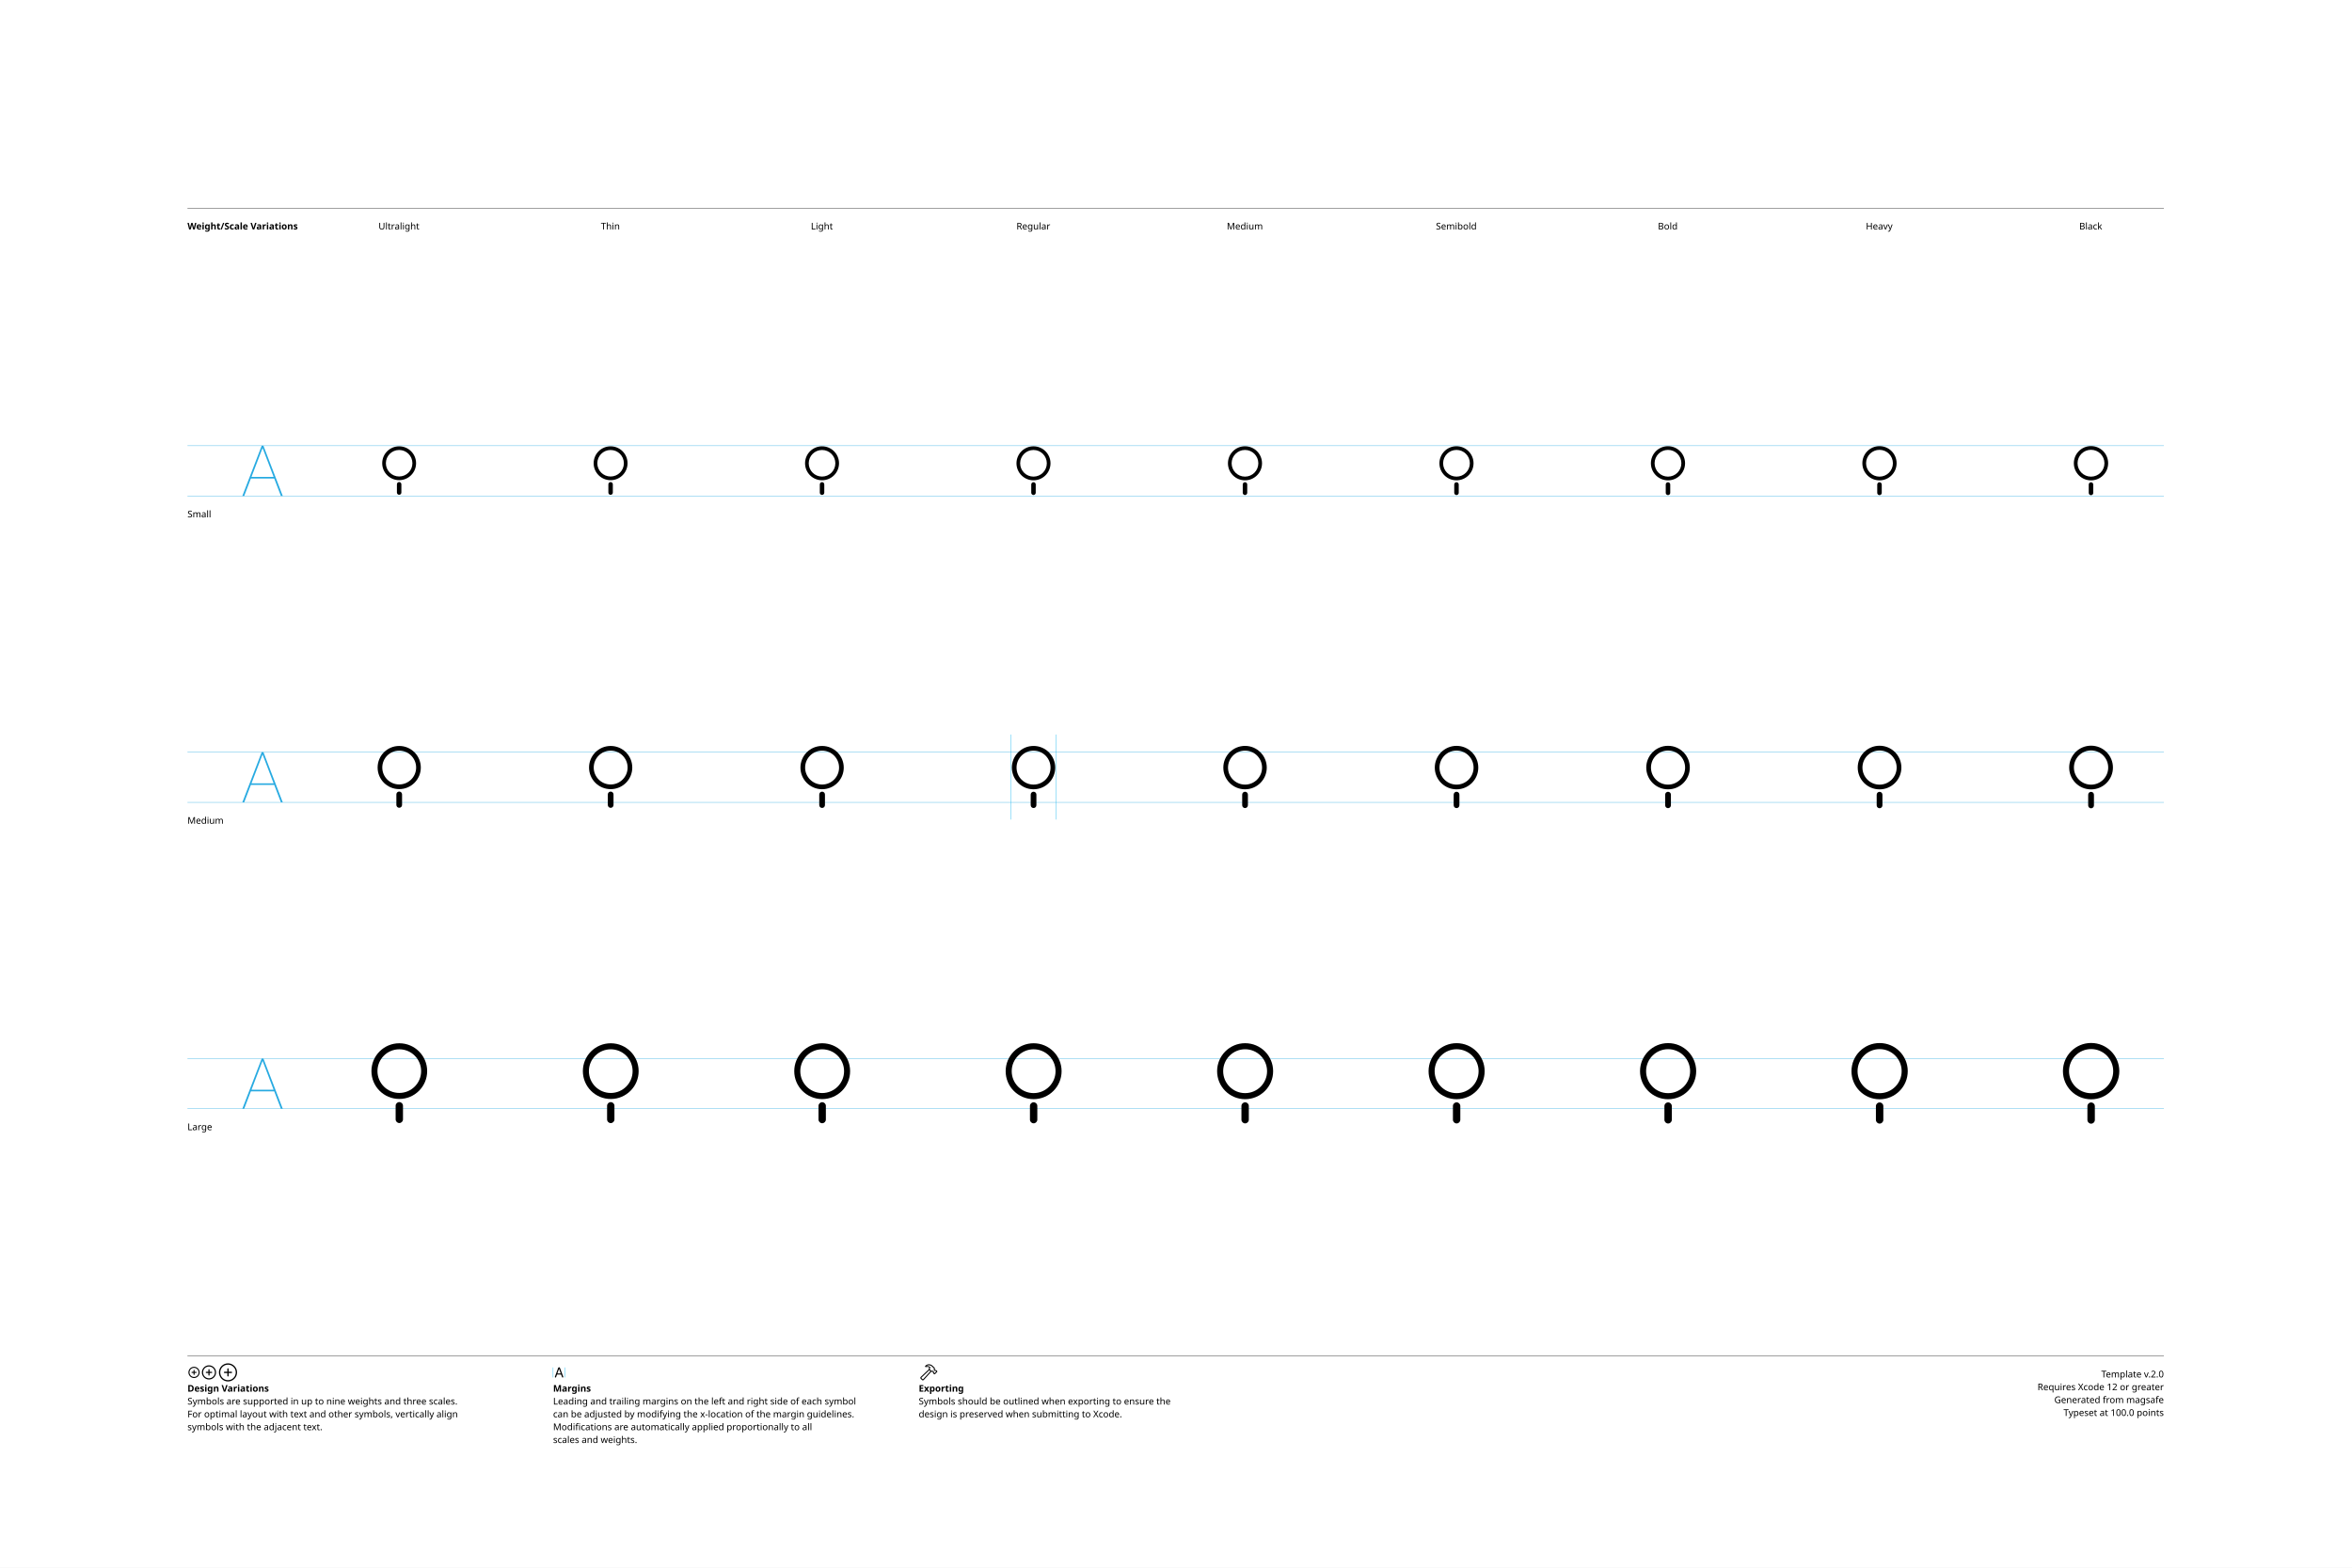
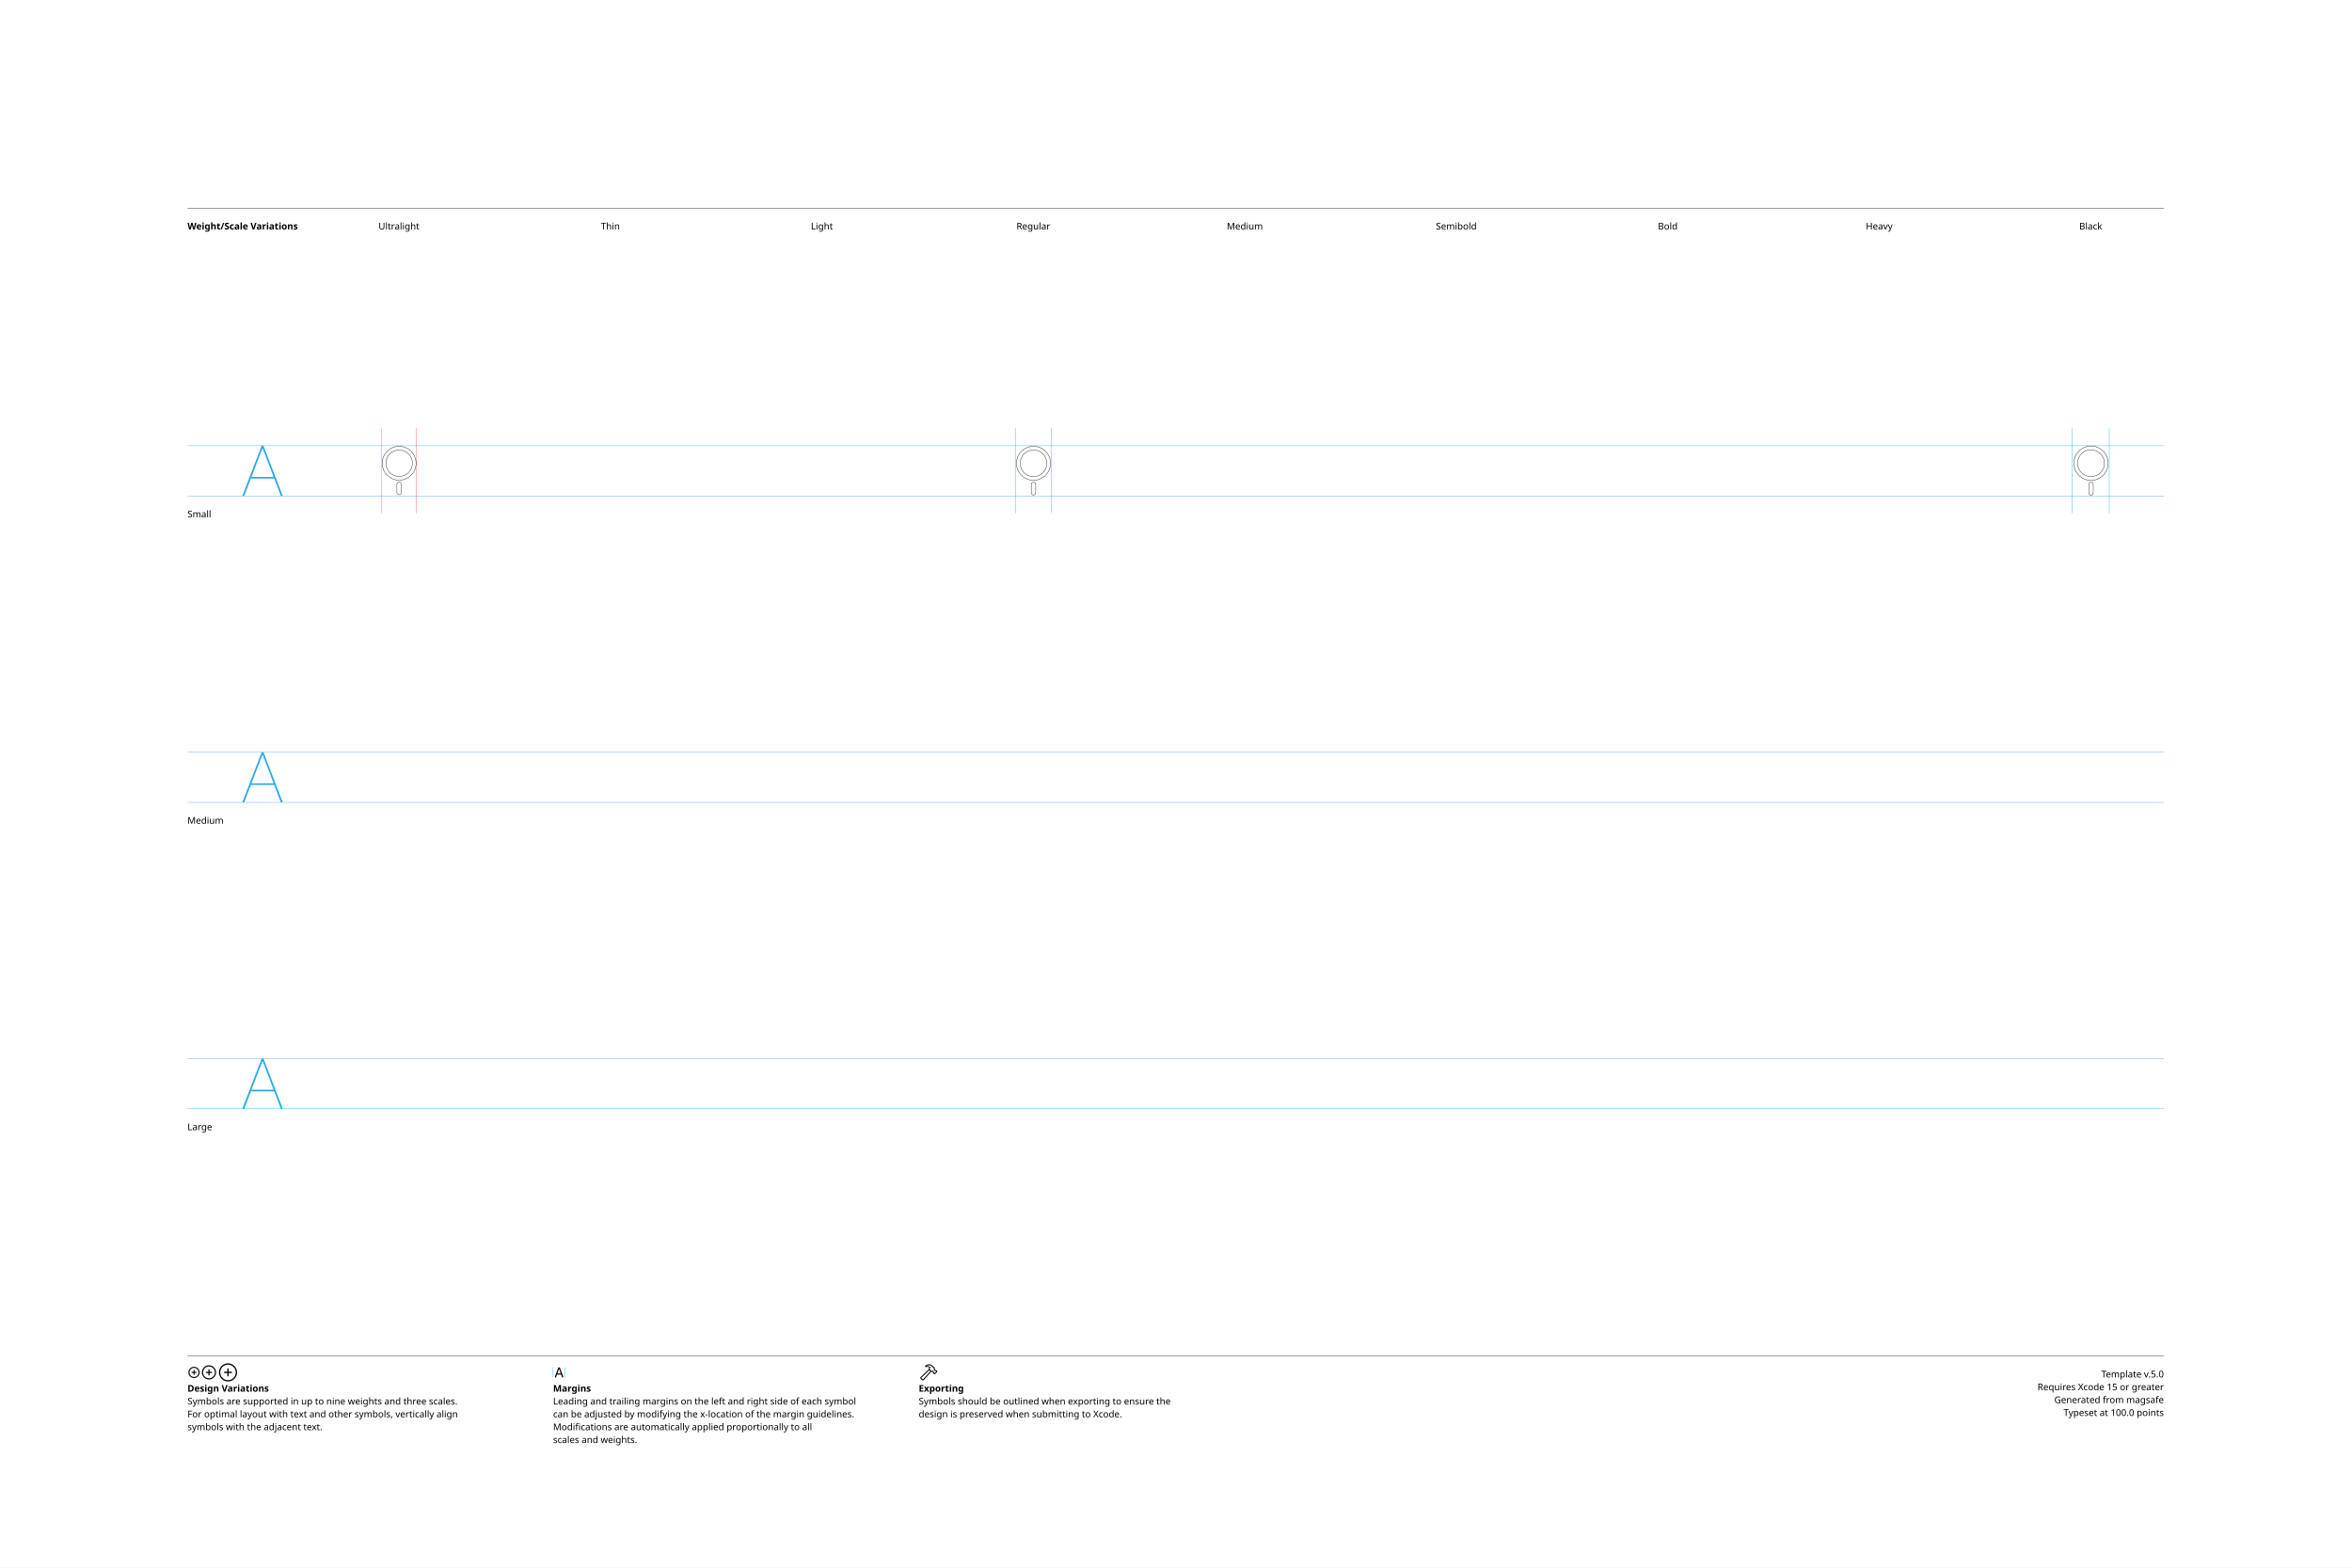
<svg xmlns="http://www.w3.org/2000/svg" version="1.1" width="3300" height="2200">
+   <style>.monochrome-0 {-sfsymbols-motion-group:0}
+ 
+ .multicolor-0:tintColor {-sfsymbols-motion-group:0}
+ 
+ .hierarchical-0:primary {-sfsymbols-motion-group:0}
+ 
+ .SFSymbolsPreviewWireframe {fill:none;opacity:1.0;stroke:black;stroke-width:0.5}
+ </style>
  <g id="Notes">
    <rect height="2200" id="artboard" style="fill:white;opacity:1" width="3300" x="0" y="0" />
    <line style="fill:none;stroke:black;opacity:1;stroke-width:0.5;" x1="263" x2="3036" y1="292" y2="292" />
    <text style="stroke:none;fill:black;font-family:sans-serif;font-size:13;font-weight:bold;" transform="matrix(1 0 0 1 263 322)">Weight/Scale Variations</text>
    <text style="stroke:none;fill:black;font-family:sans-serif;font-size:13;text-anchor:middle;" transform="matrix(1 0 0 1 559.711 322)">Ultralight</text>
    <text style="stroke:none;fill:black;font-family:sans-serif;font-size:13;text-anchor:middle;" transform="matrix(1 0 0 1 856.422 322)">Thin</text>
    <text style="stroke:none;fill:black;font-family:sans-serif;font-size:13;text-anchor:middle;" transform="matrix(1 0 0 1 1153.13 322)">Light</text>
    <text style="stroke:none;fill:black;font-family:sans-serif;font-size:13;text-anchor:middle;" transform="matrix(1 0 0 1 1449.84 322)">Regular</text>
    <text style="stroke:none;fill:black;font-family:sans-serif;font-size:13;text-anchor:middle;" transform="matrix(1 0 0 1 1746.56 322)">Medium</text>
    <text style="stroke:none;fill:black;font-family:sans-serif;font-size:13;text-anchor:middle;" transform="matrix(1 0 0 1 2043.27 322)">Semibold</text>
    <text style="stroke:none;fill:black;font-family:sans-serif;font-size:13;text-anchor:middle;" transform="matrix(1 0 0 1 2339.98 322)">Bold</text>
    <text style="stroke:none;fill:black;font-family:sans-serif;font-size:13;text-anchor:middle;" transform="matrix(1 0 0 1 2636.69 322)">Heavy</text>
    <text style="stroke:none;fill:black;font-family:sans-serif;font-size:13;text-anchor:middle;" transform="matrix(1 0 0 1 2933.4 322)">Black</text>
    <line style="fill:none;stroke:black;opacity:1;stroke-width:0.5;" x1="263" x2="3036" y1="1903" y2="1903" />
    <g transform="matrix(0.2 0 0 0.2 263 1933)">
      <path d="m46.24 4.15c21.533 0 39.453-17.871 39.453-39.404s-17.969-39.404-39.502-39.404c-21.484 0-39.355 17.871-39.355 39.404s17.92 39.404 39.404 39.404Zm0-7.422c-17.725 0-31.885-14.209-31.885-31.982s14.111-31.982 31.836-31.982c17.773 0 32.031 14.209 32.031 31.982s-14.209 31.982-31.982 31.982Zm-17.969-31.982c0 2.148 1.514 3.613 3.76 3.613h10.498v10.596c0 2.197 1.465 3.711 3.613 3.711 2.246 0 3.711-1.514 3.711-3.711v-10.596h10.596c2.197 0 3.711-1.465 3.711-3.613 0-2.197-1.514-3.711-3.711-3.711h-10.596v-10.547c0-2.246-1.465-3.76-3.711-3.76-2.148 0-3.613 1.514-3.613 3.76v10.547h-10.498c-2.246 0-3.76 1.514-3.76 3.711Z" />
    </g>
    <g transform="matrix(0.2 0 0 0.2 281.506 1933)">
      <path d="m58.545 14.551c27.246 0 49.805-22.607 49.805-49.805 0-27.246-22.607-49.805-49.853-49.805-27.197 0-49.756 22.559-49.756 49.805 0 27.197 22.607 49.805 49.805 49.805Zm0-8.301c-23.047 0-41.455-18.457-41.455-41.504s18.359-41.504 41.406-41.504 41.553 18.457 41.553 41.504-18.457 41.504-41.504 41.504Zm-22.656-41.504c0 2.393 1.66 4.004 4.15 4.004h14.355v14.404c0 2.441 1.66 4.15 4.053 4.15 2.441 0 4.15-1.66 4.15-4.15v-14.404h14.404c2.441 0 4.15-1.611 4.15-4.004 0-2.441-1.709-4.15-4.15-4.15h-14.404v-14.355c0-2.49-1.709-4.199-4.15-4.199-2.393 0-4.053 1.709-4.053 4.199v14.355h-14.355c-2.49 0-4.15 1.709-4.15 4.15Z" />
    </g>
    <g transform="matrix(0.2 0 0 0.2 304.924 1933)">
      <path d="m74.853 28.32c34.815 0 63.623-28.809 63.623-63.574 0-34.815-28.857-63.623-63.672-63.623-34.766 0-63.525 28.809-63.525 63.623 0 34.766 28.809 63.574 63.574 63.574Zm0-9.082c-30.176 0-54.443-24.316-54.443-54.492 0-30.225 24.219-54.492 54.395-54.492 30.225 0 54.541 24.268 54.541 54.492 0 30.176-24.268 54.492-54.492 54.492Zm-28.857-54.492c0 2.588 1.855 4.395 4.59 4.395h19.727v19.775c0 2.686 1.855 4.59 4.443 4.59 2.686 0 4.541-1.855 4.541-4.59v-19.775h19.775c2.686 0 4.59-1.807 4.59-4.395 0-2.734-1.855-4.59-4.59-4.59h-19.775v-19.727c0-2.734-1.855-4.639-4.541-4.639-2.588 0-4.443 1.904-4.443 4.639v19.727h-19.727c-2.734 0-4.59 1.855-4.59 4.59Z" />
    </g>
    <text style="stroke:none;fill:black;font-family:sans-serif;font-size:13;font-weight:bold;" transform="matrix(1 0 0 1 263 1953)">Design Variations</text>
    <text style="stroke:none;fill:black;font-family:sans-serif;font-size:13;" transform="matrix(1 0 0 1 263 1971)">Symbols are supported in up to nine weights and three scales.</text>
    <text style="stroke:none;fill:black;font-family:sans-serif;font-size:13;" transform="matrix(1 0 0 1 263 1989)">For optimal layout with text and other symbols, vertically align</text>
    <text style="stroke:none;fill:black;font-family:sans-serif;font-size:13;" transform="matrix(1 0 0 1 263 2007)">symbols with the adjacent text.</text>
    <line style="fill:none;stroke:#00AEEF;stroke-width:0.5;opacity:1.0;" x1="776" x2="776" y1="1919" y2="1933" />
    <g transform="matrix(0.2 0 0 0.2 776 1933)">
      <path d="m16.553 0.781c2.588 0 3.857-0.977 4.785-3.711l6.299-17.236h28.809l6.299 17.236c0.928 2.734 2.197 3.711 4.736 3.711 2.588 0 4.248-1.562 4.248-4.004 0-0.83-0.146-1.611-0.537-2.637l-22.9-60.986c-1.123-2.979-3.125-4.492-6.25-4.492-3.027 0-5.078 1.465-6.152 4.443l-22.9 61.084c-0.391 1.025-0.537 1.807-0.537 2.637 0 2.441 1.562 3.955 4.102 3.955Zm13.477-28.369 11.865-32.861h0.244l11.865 32.861Z" />
    </g>
    <line style="fill:none;stroke:#00AEEF;stroke-width:0.5;opacity:1.0;" x1="792.836" x2="792.836" y1="1919" y2="1933" />
    <text style="stroke:none;fill:black;font-family:sans-serif;font-size:13;font-weight:bold;" transform="matrix(1 0 0 1 776 1953)">Margins</text>
    <text style="stroke:none;fill:black;font-family:sans-serif;font-size:13;" transform="matrix(1 0 0 1 776 1971)">Leading and trailing margins on the left and right side of each symbol</text>
    <text style="stroke:none;fill:black;font-family:sans-serif;font-size:13;" transform="matrix(1 0 0 1 776 1989)">can be adjusted by modifying the x-location of the margin guidelines.</text>
    <text style="stroke:none;fill:black;font-family:sans-serif;font-size:13;" transform="matrix(1 0 0 1 776 2007)">Modifications are automatically applied proportionally to all</text>
    <text style="stroke:none;fill:black;font-family:sans-serif;font-size:13;" transform="matrix(1 0 0 1 776 2025)">scales and weights.</text>
    <g transform="matrix(0.2 0 0 0.2 1289 1933)">
      <path d="m14.209 9.326 8.496 8.545c4.297 4.346 9.229 4.053 13.867-1.074l53.467-58.935-4.834-4.883-53.076 58.398c-1.758 2.002-3.418 2.49-5.762 0.146l-5.859-5.811c-2.344-2.295-1.807-4.004 0.195-5.811l57.373-54.004-4.883-4.834-57.959 54.443c-4.932 4.59-5.322 9.473-1.025 13.818Zm32.08-90.967c-2.1 2.051-2.246 4.932-1.074 6.885 1.172 1.807 3.467 2.979 6.689 2.148 7.324-1.709 14.941-2.002 22.07 2.686l-2.93 7.275c-1.709 4.15-0.83 7.08 1.855 9.814l11.475 11.572c2.441 2.441 4.492 2.539 7.324 2.051l5.322-0.977 3.32 3.369-0.195 2.783c-0.195 2.49 0.439 4.395 2.881 6.787l3.809 3.711c2.393 2.393 5.469 2.539 7.812 0.195l14.551-14.6c2.344-2.344 2.246-5.322-0.146-7.715l-3.857-3.809c-2.393-2.393-4.248-3.174-6.641-2.979l-2.881 0.244-3.223-3.174 1.221-5.615c0.635-2.832-0.146-5.029-3.076-7.959l-10.986-10.938c-16.699-16.602-38.867-16.211-53.32-1.758Zm7.471 1.855c12.158-8.887 28.613-7.373 39.746 3.76l12.158 12.06c1.172 1.172 1.367 2.1 1.025 3.809l-1.611 7.422 7.52 7.422 4.932-0.293c1.27-0.049 1.66 0.049 2.637 1.025l2.881 2.881-12.207 12.207-2.881-2.881c-0.977-0.977-1.123-1.367-1.074-2.686l0.342-4.883-7.471-7.422-7.617 1.27c-1.611 0.342-2.344 0.195-3.564-0.977l-10.01-10.01c-1.27-1.172-1.416-2.002-0.635-3.857l4.395-10.449c-7.812-7.275-17.969-10.4-28.125-7.422-0.781 0.195-1.074-0.439-0.439-0.977Z" />
    </g>
    <text style="stroke:none;fill:black;font-family:sans-serif;font-size:13;font-weight:bold;" transform="matrix(1 0 0 1 1289 1953)">Exporting</text>
    <text style="stroke:none;fill:black;font-family:sans-serif;font-size:13;" transform="matrix(1 0 0 1 1289 1971)">Symbols should be outlined when exporting to ensure the</text>
    <text style="stroke:none;fill:black;font-family:sans-serif;font-size:13;" transform="matrix(1 0 0 1 1289 1989)">design is preserved when submitting to Xcode.</text>
-     <text id="template-version" style="stroke:none;fill:black;font-family:sans-serif;font-size:13;text-anchor:end;" transform="matrix(1 0 0 1 3036 1933)">Template v.2.0</text>
-     <text style="stroke:none;fill:black;font-family:sans-serif;font-size:13;text-anchor:end;" transform="matrix(1 0 0 1 3036 1951)">Requires Xcode 12 or greater</text>
+     <text id="template-version" style="stroke:none;fill:black;font-family:sans-serif;font-size:13;text-anchor:end;" transform="matrix(1 0 0 1 3036 1933)">Template v.5.0</text>
+     <text style="stroke:none;fill:black;font-family:sans-serif;font-size:13;text-anchor:end;" transform="matrix(1 0 0 1 3036 1951)">Requires Xcode 15 or greater</text>
    <text id="descriptive-name" style="stroke:none;fill:black;font-family:sans-serif;font-size:13;text-anchor:end;" transform="matrix(1 0 0 1 3036 1969)">Generated from magsafe</text>
    <text style="stroke:none;fill:black;font-family:sans-serif;font-size:13;text-anchor:end;" transform="matrix(1 0 0 1 3036 1987)">Typeset at 100.0 points</text>
    <text style="stroke:none;fill:black;font-family:sans-serif;font-size:13;" transform="matrix(1 0 0 1 263 726)">Small</text>
    <text style="stroke:none;fill:black;font-family:sans-serif;font-size:13;" transform="matrix(1 0 0 1 263 1156)">Medium</text>
    <text style="stroke:none;fill:black;font-family:sans-serif;font-size:13;" transform="matrix(1 0 0 1 263 1586)">Large</text>
  </g>
  <g id="Guides">
    <g id="H-reference" style="fill:#27AAE1;stroke:none;" transform="matrix(1 0 0 1 339 696)">
      <path d="M0.994 0L3.638 0L29.328-67.132L30.03-67.132L30.03-70.459L28.123-70.459ZM11.688-24.48L46.981-24.48L46.231-26.729L12.438-26.729ZM55.12 0L57.764 0L30.638-70.459L29.433-70.459L29.433-67.132Z" />
    </g>
    <line id="Baseline-S" style="fill:none;stroke:#27AAE1;opacity:1;stroke-width:0.5;" x1="263" x2="3036" y1="696" y2="696" />
    <line id="Capline-S" style="fill:none;stroke:#27AAE1;opacity:1;stroke-width:0.5;" x1="263" x2="3036" y1="625.541" y2="625.541" />
    <g id="H-reference" style="fill:#27AAE1;stroke:none;" transform="matrix(1 0 0 1 339 1126)">
      <path d="M0.994 0L3.638 0L29.328-67.132L30.03-67.132L30.03-70.459L28.123-70.459ZM11.688-24.48L46.981-24.48L46.231-26.729L12.438-26.729ZM55.12 0L57.764 0L30.638-70.459L29.433-70.459L29.433-67.132Z" />
    </g>
    <line id="Baseline-M" style="fill:none;stroke:#27AAE1;opacity:1;stroke-width:0.5;" x1="263" x2="3036" y1="1126" y2="1126" />
    <line id="Capline-M" style="fill:none;stroke:#27AAE1;opacity:1;stroke-width:0.5;" x1="263" x2="3036" y1="1055.54" y2="1055.54" />
    <g id="H-reference" style="fill:#27AAE1;stroke:none;" transform="matrix(1 0 0 1 339 1556)">
      <path d="M0.994 0L3.638 0L29.328-67.132L30.03-67.132L30.03-70.459L28.123-70.459ZM11.688-24.48L46.981-24.48L46.231-26.729L12.438-26.729ZM55.12 0L57.764 0L30.638-70.459L29.433-70.459L29.433-67.132Z" />
    </g>
    <line id="Baseline-L" style="fill:none;stroke:#27AAE1;opacity:1;stroke-width:0.5;" x1="263" x2="3036" y1="1556" y2="1556" />
    <line id="Capline-L" style="fill:none;stroke:#27AAE1;opacity:1;stroke-width:0.5;" x1="263" x2="3036" y1="1485.54" y2="1485.54" />
-     <line id="left-margin" style="fill:none;stroke:#00AEEF;stroke-width:0.5;opacity:1.0;" x1="1418.12" x2="1418.12" y1="1030.79" y2="1150.12" />
-     <line id="right-margin" style="fill:none;stroke:#00AEEF;stroke-width:0.5;opacity:1.0;" x1="1481.57" x2="1481.57" y1="1030.79" y2="1150.12" />
+     <line id="left-margin-Ultralight-S" style="fill:none;stroke:#00AEEF;stroke-width:0.5;opacity:1.0;" x1="535.702" x2="535.702" y1="600.785" y2="720.121" />
+     <line id="right-margin-Ultralight-S" style="fill:none;stroke:#FF3B30;stroke-width:0.5;opacity:1.0;" x1="583.72" x2="583.72" y1="600.785" y2="720.121" />
+     <line id="left-margin-Regular-S" style="fill:none;stroke:#00AEEF;stroke-width:0.5;opacity:1.0;" x1="1424.79" x2="1424.79" y1="600.785" y2="720.121" />
+     <line id="right-margin-Regular-S" style="fill:none;stroke:#00AEEF;stroke-width:0.5;opacity:1.0;" x1="1474.9" x2="1474.9" y1="600.785" y2="720.121" />
+     <line id="left-margin-Black-S" style="fill:none;stroke:#00AEEF;stroke-width:0.5;opacity:1.0;" x1="2907.35" x2="2907.35" y1="600.785" y2="720.121" />
+     <line id="right-margin-Black-S" style="fill:none;stroke:#00AEEF;stroke-width:0.5;opacity:1.0;" x1="2959.45" x2="2959.45" y1="600.785" y2="720.121" />
  </g>
  <g id="Symbols">
-     <g id="Black-L" transform="matrix(1 0 0 1 2890.97 1556)">
-       <path d="M42.997-13.298C21.154-13.298 3.447-30.994 3.447-52.824C3.447-74.654 21.154-92.35 42.997-92.35C64.84-92.35 82.547-74.654 82.547-52.824C82.547-30.994 64.84-13.298 42.997-13.298ZM42.997-21.848C60.115-21.848 73.992-35.716 73.992-52.824C73.992-69.932 60.115-83.801 42.997-83.801C25.879-83.801 12.002-69.932 12.002-52.824C12.002-35.716 25.879-21.848 42.997-21.848ZM43.009-8.866C45.887-8.866 48.219-6.533 48.219-3.656L48.219 15.677C48.219 18.554 45.887 20.887 43.009 20.887C40.131 20.887 37.799 18.554 37.799 15.677L37.799-3.656C37.799-6.533 40.131-8.866 43.009-8.866Z" />
-     </g>
-     <g id="Heavy-L" transform="matrix(1 0 0 1 2594.64 1556)">
-       <path d="M42.569-13.343C20.764-13.343 3.088-31.009 3.088-52.801C3.088-74.593 20.764-92.259 42.569-92.259C64.374-92.259 82.051-74.593 82.051-52.801C82.051-31.009 64.374-13.343 42.569-13.343ZM42.569-21.878C59.657-21.878 73.51-35.723 73.51-52.801C73.51-69.88 59.657-83.725 42.569-83.725C25.48-83.725 11.628-69.88 11.628-52.801C11.628-35.723 25.48-21.878 42.569-21.878ZM42.581-8.919C45.454-8.919 47.782-6.59 47.782-3.717L47.782 15.581C47.782 18.454 45.454 20.783 42.581 20.783C39.708 20.783 37.38 18.454 37.38 15.581L37.38-3.717C37.38-6.59 39.708-8.919 42.581-8.919Z" />
-     </g>
-     <g id="Bold-L" transform="matrix(1 0 0 1 2298.42 1556)">
-       <path d="M42.035-13.406C20.276-13.406 2.637-31.035 2.637-52.781C2.637-74.528 20.276-92.156 42.035-92.156C63.794-92.156 81.434-74.528 81.434-52.781C81.434-31.035 63.794-13.406 42.035-13.406ZM42.035-21.923C59.088-21.923 72.912-35.739 72.912-52.781C72.912-69.824 59.088-83.64 42.035-83.64C24.983-83.64 11.159-69.824 11.159-52.781C11.159-35.739 24.983-21.923 42.035-21.923ZM42.047-8.991C44.914-8.991 47.238-6.667 47.238-3.801L47.238 15.458C47.238 18.325 44.914 20.648 42.047 20.648C39.181 20.648 36.857 18.325 36.857 15.458L36.857-3.801C36.857-6.667 39.181-8.991 42.047-8.991Z" />
-     </g>
-     <g id="Semibold-L" transform="matrix(1 0 0 1 2002.05 1556)">
-       <path d="M41.667-13.45C19.939-13.45 2.326-31.053 2.326-52.768C2.326-74.482 19.939-92.086 41.667-92.086C63.395-92.086 81.009-74.482 81.009-52.768C81.009-31.053 63.395-13.45 41.667-13.45ZM41.667-21.954C58.695-21.954 72.499-35.75 72.499-52.768C72.499-69.785 58.695-83.581 41.667-83.581C24.639-83.581 10.835-69.785 10.835-52.768C10.835-35.75 24.639-21.954 41.667-21.954ZM41.679-9.041C44.542-9.041 46.862-6.72 46.862-3.858L46.862 15.373C46.862 18.235 44.542 20.556 41.679 20.556C38.817 20.556 36.496 18.235 36.496 15.373L36.496-3.858C36.496-6.72 38.817-9.041 41.679-9.041Z" />
-     </g>
-     <g id="Medium-L" transform="matrix(1 0 0 1 1705.59 1556)">
-       <path d="M41.388-13.482C19.684-13.482 2.09-31.066 2.09-52.757C2.09-74.448 19.684-92.032 41.388-92.032C63.092-92.032 80.686-74.448 80.686-52.757C80.686-31.066 63.092-13.482 41.388-13.482ZM41.388-21.978C58.397-21.978 72.186-35.758 72.186-52.757C72.186-69.756 58.397-83.537 41.388-83.537C24.379-83.537 10.59-69.756 10.59-52.757C10.59-35.758 24.379-21.978 41.388-21.978ZM41.4-9.078C44.259-9.078 46.577-6.76 46.577-3.901L46.577 15.308C46.577 18.167 44.259 20.485 41.4 20.485C38.541 20.485 36.223 18.167 36.223 15.308L36.223-3.901C36.223-6.76 38.541-9.078 41.4-9.078Z" />
-     </g>
-     <g id="Regular-L" transform="matrix(1 0 0 1 1409.22 1556)">
-       <path d="M41.024-13.525C19.352-13.525 1.783-31.084 1.783-52.744C1.783-74.403 19.352-91.962 41.024-91.962C62.697-91.962 80.266-74.403 80.266-52.744C80.266-31.084 62.697-13.525 41.024-13.525ZM41.024-22.008C58.009-22.008 71.778-35.769 71.778-52.744C71.778-69.718 58.009-83.479 41.024-83.479C24.039-83.479 10.271-69.718 10.271-52.744C10.271-35.769 24.039-22.008 41.024-22.008ZM41.036-9.128C43.891-9.128 46.206-6.813 46.206-3.958L46.206 15.224C46.206 18.079 43.891 20.394 41.036 20.394C38.181 20.394 35.866 18.079 35.866 15.224L35.866-3.958C35.866-6.813 38.181-9.128 41.036-9.128Z" />
-     </g>
-     <g id="Light-L" transform="matrix(1 0 0 1 1112.94 1556)">
-       <path d="M40.631-13.612C18.985-13.612 1.437-31.149 1.437-52.783C1.437-74.416 18.985-91.954 40.631-91.954C62.277-91.954 79.825-74.416 79.825-52.783C79.825-31.149 62.277-13.612 40.631-13.612ZM40.631-22.085C57.595-22.085 71.347-35.829 71.347-52.783C71.347-69.737 57.595-83.481 40.631-83.481C23.667-83.481 9.914-69.737 9.914-52.783C9.914-35.829 23.667-22.085 40.631-22.085ZM40.643-9.22C43.494-9.22 45.806-6.908 45.806-4.056L45.806 15.102C45.806 17.954 43.494 20.266 40.643 20.266C37.791 20.266 35.479 17.954 35.479 15.102L35.479-4.056C35.479-6.908 37.791-9.22 40.643-9.22Z" />
-     </g>
-     <g id="Thin-L" transform="matrix(1 0 0 1 816.815 1556)">
-       <path d="M40.11-13.727C18.499-13.727 0.979-31.236 0.979-52.835C0.979-74.433 18.499-91.942 40.11-91.942C61.722-91.942 79.242-74.433 79.242-52.835C79.242-31.236 61.722-13.727 40.11-13.727ZM40.11-22.186C57.047-22.186 70.777-35.908 70.777-52.835C70.777-69.761 57.047-83.483 40.11-83.483C23.174-83.483 9.443-69.761 9.443-52.835C9.443-35.908 23.174-22.186 40.11-22.186ZM40.122-9.341C42.969-9.341 45.278-7.033 45.278-4.186L45.278 14.941C45.278 17.789 42.969 20.097 40.122 20.097C37.275 20.097 34.967 17.789 34.967 14.941L34.967-4.186C34.967-7.033 37.275-9.341 40.122-9.341Z" />
-     </g>
-     <g id="Ultralight-L" transform="matrix(1 0 0 1 520.401 1556)">
-       <path d="M39.844-13.785C18.25-13.785 0.745-31.28 0.745-52.861C0.745-74.442 18.25-91.937 39.844-91.937C61.438-91.937 78.943-74.442 78.943-52.861C78.943-31.28 61.438-13.785 39.844-13.785ZM39.844-22.238C56.767-22.238 70.486-35.948 70.486-52.861C70.486-69.774 56.767-83.485 39.844-83.485C22.921-83.485 9.202-69.774 9.202-52.861C9.202-35.948 22.921-22.238 39.844-22.238ZM39.856-9.404C42.701-9.404 45.007-7.098 45.007-4.253L45.007 14.859C45.007 17.704 42.701 20.01 39.856 20.01C37.011 20.01 34.705 17.704 34.705 14.859L34.705-4.253C34.705-7.098 37.011-9.404 39.856-9.404Z" />
-     </g>
-     <g id="Black-M" transform="matrix(1 0 0 1 2900.26 1126)">
-       <path d="M33.626-18.211C16.675-18.211 2.933-31.945 2.933-48.886C2.933-65.827 16.675-79.56 33.626-79.56C50.577-79.56 64.319-65.827 64.319-48.886C64.319-31.945 50.577-18.211 33.626-18.211ZM33.626-24.846C46.911-24.846 57.68-35.609 57.68-48.886C57.68-62.162 46.911-72.925 33.626-72.925C20.341-72.925 9.572-62.162 9.572-48.886C9.572-35.609 20.341-24.846 33.626-24.846ZM33.635-14.771C35.868-14.771 37.679-12.961 37.679-10.728L37.679 4.275C37.679 6.508 35.868 8.319 33.635 8.319C31.402 8.319 29.592 6.508 29.592 4.275L29.592-10.728C29.592-12.961 31.402-14.771 33.635-14.771Z" />
-     </g>
-     <g id="Heavy-M" transform="matrix(1 0 0 1 2603.88 1126)">
-       <path d="M33.244-18.247C16.327-18.247 2.613-31.953 2.613-48.86C2.613-65.766 16.327-79.472 33.244-79.472C50.161-79.472 63.875-65.766 63.875-48.86C63.875-31.953 50.161-18.247 33.244-18.247ZM33.244-24.869C46.502-24.869 57.249-35.61 57.249-48.86C57.249-62.11 46.502-72.851 33.244-72.851C19.986-72.851 9.239-62.11 9.239-48.86C9.239-35.61 19.986-24.869 33.244-24.869ZM33.253-14.815C35.482-14.815 37.289-13.008 37.289-10.779L37.289 4.193C37.289 6.422 35.482 8.228 33.253 8.228C31.025 8.228 29.218 6.422 29.218 4.193L29.218-10.779C29.218-13.008 31.025-14.815 33.253-14.815Z" />
-     </g>
-     <g id="Bold-M" transform="matrix(1 0 0 1 2307.54 1126)">
-       <path d="M32.817-18.288C15.938-18.288 2.256-31.962 2.256-48.831C2.256-65.699 15.938-79.374 32.817-79.374C49.695-79.374 63.378-65.699 63.378-48.831C63.378-31.962 49.695-18.288 32.817-18.288ZM32.817-24.895C46.044-24.895 56.767-35.611 56.767-48.831C56.767-62.051 46.044-72.767 32.817-72.767C19.589-72.767 8.866-62.051 8.866-48.831C8.866-35.611 19.589-24.895 32.817-24.895ZM32.826-14.863C35.05-14.863 36.852-13.06 36.852-10.837L36.852 4.102C36.852 6.325 35.05 8.128 32.826 8.128C30.602 8.128 28.8 6.325 28.8 4.102L28.8-10.837C28.8-13.06 30.602-14.863 32.826-14.863Z" />
-     </g>
-     <g id="Semibold-M" transform="matrix(1 0 0 1 2011.09 1126)">
-       <path d="M32.522-18.316C15.67-18.316 2.009-31.969 2.009-48.811C2.009-65.653 15.67-79.306 32.522-79.306C49.374-79.306 63.035-65.653 63.035-48.811C63.035-31.969 49.374-18.316 32.522-18.316ZM32.522-24.912C45.729-24.912 56.435-35.612 56.435-48.811C56.435-62.01 45.729-72.71 32.522-72.71C19.315-72.71 8.609-62.01 8.609-48.811C8.609-35.612 19.315-24.912 32.522-24.912ZM32.531-14.896C34.751-14.896 36.551-13.097 36.551-10.877L36.551 4.038C36.551 6.259 34.751 8.058 32.531 8.058C30.311 8.058 28.512 6.259 28.512 4.038L28.512-10.877C28.512-13.097 30.311-14.896 32.531-14.896Z" />
-     </g>
-     <g id="Medium-M" transform="matrix(1 0 0 1 1714.57 1126)">
-       <path d="M32.299-18.337C15.467-18.337 1.822-31.974 1.822-48.796C1.822-65.618 15.467-79.254 32.299-79.254C49.13-79.254 62.776-65.618 62.776-48.796C62.776-31.974 49.13-18.337 32.299-18.337ZM32.299-24.925C45.49-24.925 56.183-35.613 56.183-48.796C56.183-61.979 45.49-72.666 32.299-72.666C19.108-72.666 8.414-61.979 8.414-48.796C8.414-35.613 19.108-24.925 32.299-24.925ZM32.308-14.922C34.525-14.922 36.323-13.124 36.323-10.907L36.323 3.991C36.323 6.208 34.525 8.006 32.308 8.006C30.09 8.006 28.293 6.208 28.293 3.991L28.293-10.907C28.293-13.124 30.09-14.922 32.308-14.922Z" />
-     </g>
-     <g id="Regular-M" transform="matrix(1 0 0 1 1418.12 1126)">
-       <path d="M32.007-18.365C15.202-18.365 1.578-31.98 1.578-48.776C1.578-65.572 15.202-79.187 32.007-79.187C48.813-79.187 62.437-65.572 62.437-48.776C62.437-31.98 48.813-18.365 32.007-18.365ZM32.007-24.943C45.178-24.943 55.855-35.613 55.855-48.776C55.855-61.939 45.178-72.609 32.007-72.609C18.837-72.609 8.16-61.939 8.16-48.776C8.16-35.613 18.837-24.943 32.007-24.943ZM32.017-14.955C34.23-14.955 36.025-13.16 36.025-10.946L36.025 3.928C36.025 6.142 34.23 7.937 32.017 7.937C29.803 7.937 28.008 6.142 28.008 3.928L28.008-10.946C28.008-13.16 29.803-14.955 32.017-14.955Z" />
-     </g>
-     <g id="Light-M" transform="matrix(1 0 0 1 1121.8 1126)">
-       <path d="M31.655-18.443C14.873-18.443 1.268-32.039 1.268-48.811C1.268-65.583 14.873-79.18 31.655-79.18C48.437-79.18 62.041-65.583 62.041-48.811C62.041-32.039 48.437-18.443 31.655-18.443ZM31.655-25.011C44.807-25.011 55.468-35.667 55.468-48.811C55.468-61.956 44.807-72.611 31.655-72.611C18.503-72.611 7.841-61.956 7.841-48.811C7.841-35.667 18.503-25.011 31.655-25.011ZM31.664-15.037C33.875-15.037 35.667-13.245 35.667-11.034L35.667 3.819C35.667 6.03 33.875 7.822 31.664 7.822C29.453 7.822 27.661 6.03 27.661 3.819L27.661-11.034C27.661-13.245 29.453-15.037 31.664-15.037Z" />
-     </g>
-     <g id="Thin-M" transform="matrix(1 0 0 1 825.611 1126)">
-       <path d="M31.188-18.546C14.437-18.546 0.858-32.117 0.858-48.858C0.858-65.599 14.437-79.17 31.188-79.17C47.939-79.17 61.518-65.599 61.518-48.858C61.518-32.117 47.939-18.546 31.188-18.546ZM31.188-25.102C44.316-25.102 54.958-35.738 54.958-48.858C54.958-61.977 44.316-72.613 31.188-72.613C18.06-72.613 7.418-61.977 7.418-48.858C7.418-35.738 18.06-25.102 31.188-25.102ZM31.197-15.146C33.404-15.146 35.193-13.357 35.193-11.151L35.193 3.675C35.193 5.882 33.404 7.671 31.197 7.671C28.991 7.671 27.202 5.882 27.202 3.675L27.202-11.151C27.202-13.357 28.991-15.146 31.197-15.146Z" />
-     </g>
-     <g id="Ultralight-M" transform="matrix(1 0 0 1 529.166 1126)">
-       <path d="M30.949-18.598C14.214-18.598 0.648-32.156 0.648-48.881C0.648-65.606 14.214-79.165 30.949-79.165C47.684-79.165 61.25-65.606 61.25-48.881C61.25-32.156 47.684-18.598 30.949-18.598ZM30.949-25.148C44.064-25.148 54.696-35.774 54.696-48.881C54.696-61.989 44.064-72.614 30.949-72.614C17.834-72.614 7.202-61.989 7.202-48.881C7.202-35.774 17.834-25.148 30.949-25.148ZM30.958-15.202C33.163-15.202 34.95-13.415 34.95-11.21L34.95 3.601C34.95 5.806 33.163 7.593 30.958 7.593C28.754 7.593 26.966 5.806 26.966 3.601L26.966-11.21C26.966-13.415 28.754-15.202 30.958-15.202Z" />
-     </g>
    <g id="Black-S" transform="matrix(1 0 0 1 2907.35 696)">
-       <path d="M26.448-21.886C13.154-21.886 2.378-32.656 2.378-45.942C2.378-59.227 13.154-69.998 26.448-69.998C39.742-69.998 50.518-59.227 50.518-45.942C50.518-32.656 39.742-21.886 26.448-21.886ZM26.448-27.089C36.866-27.089 45.312-35.53 45.312-45.942C45.312-56.354 36.866-64.794 26.448-64.794C16.03-64.794 7.584-56.354 7.584-45.942C7.584-35.53 16.03-27.089 26.448-27.089ZM26.455-19.188C28.206-19.188 29.626-17.768 29.626-16.017L29.626-4.251C29.626-2.5 28.206-1.08 26.455-1.08C24.704-1.08 23.284-2.5 23.284-4.251L23.284-16.017C23.284-17.768 24.704-19.188 26.455-19.188Z" />
-     </g>
-     <g id="Heavy-S" transform="matrix(1 0 0 1 2610.87 696)">
-       <path d="M26.166-21.907C12.899-21.907 2.144-32.656 2.144-45.915C2.144-59.174 12.899-69.923 26.166-69.923C39.433-69.923 50.189-59.174 50.189-45.915C50.189-32.656 39.433-21.907 26.166-21.907ZM26.166-27.1C36.564-27.1 44.992-35.524 44.992-45.915C44.992-56.306 36.564-64.73 26.166-64.73C15.769-64.73 7.34-56.306 7.34-45.915C7.34-35.524 15.769-27.1 26.166-27.1ZM26.174-19.215C27.921-19.215 29.338-17.798 29.338-16.05L29.338-4.308C29.338-2.56 27.921-1.143 26.174-1.143C24.426-1.143 23.009-2.56 23.009-4.308L23.009-16.05C23.009-17.798 24.426-19.215 26.174-19.215Z" />
-     </g>
-     <g id="Bold-S" transform="matrix(1 0 0 1 2314.43 696)">
-       <path d="M25.851-21.93C12.613-21.93 1.882-32.655 1.882-45.885C1.882-59.115 12.613-69.84 25.851-69.84C39.089-69.84 49.82-59.115 49.82-45.885C49.82-32.655 39.089-21.93 25.851-21.93ZM25.851-27.112C36.226-27.112 44.636-35.517 44.636-45.885C44.636-56.254 36.226-64.659 25.851-64.659C15.477-64.659 7.067-56.254 7.067-45.885C7.067-35.517 15.477-27.112 25.851-27.112ZM25.858-19.244C27.602-19.244 29.016-17.831 29.016-16.087L29.016-4.37C29.016-2.626 27.602-1.212 25.858-1.212C24.114-1.212 22.701-2.626 22.701-4.37L22.701-16.087C22.701-17.831 24.114-19.244 25.858-19.244Z" />
-     </g>
-     <g id="Semibold-S" transform="matrix(1 0 0 1 2017.9 696)">
-       <path d="M25.634-21.947C12.417-21.947 1.702-32.655 1.702-45.865C1.702-59.074 12.417-69.783 25.634-69.783C38.851-69.783 49.566-59.074 49.566-45.865C49.566-32.655 38.851-21.947 25.634-21.947ZM25.634-27.12C35.992-27.12 44.39-35.513 44.39-45.865C44.39-56.217 35.992-64.609 25.634-64.609C15.275-64.609 6.878-56.217 6.878-45.865C6.878-35.513 15.275-27.12 25.634-27.12ZM25.641-19.265C27.383-19.265 28.794-17.853 28.794-16.112L28.794-4.413C28.794-2.672 27.383-1.261 25.641-1.261C23.9-1.261 22.488-2.672 22.488-4.413L22.488-16.112C22.488-17.853 23.9-19.265 25.641-19.265Z" />
-     </g>
-     <g id="Medium-S" transform="matrix(1 0 0 1 1721.32 696)">
-       <path d="M25.469-21.959C12.267-21.959 1.565-32.655 1.565-45.849C1.565-59.044 12.267-69.74 25.469-69.74C38.671-69.74 49.374-59.044 49.374-45.849C49.374-32.655 38.671-21.959 25.469-21.959ZM25.469-27.127C35.816-27.127 44.203-35.509 44.203-45.849C44.203-56.19 35.816-64.572 25.469-64.572C15.123-64.572 6.735-56.19 6.735-45.849C6.735-35.509 15.123-27.127 25.469-27.127ZM25.477-19.28C27.216-19.28 28.626-17.87 28.626-16.131L28.626-4.446C28.626-2.707 27.216-1.297 25.477-1.297C23.737-1.297 22.327-2.707 22.327-4.446L22.327-16.131C22.327-17.87 23.737-19.28 25.477-19.28Z" />
+       <path class="monochrome-0 multicolor-0:tintColor hierarchical-0:primary SFSymbolsPreviewWireframe" d="M26.448-21.886C13.154-21.886 2.378-32.656 2.378-45.942C2.378-59.227 13.154-69.998 26.448-69.998C39.742-69.998 50.518-59.227 50.518-45.942C50.518-32.656 39.742-21.886 26.448-21.886ZM26.448-27.089C36.866-27.089 45.312-35.53 45.312-45.942C45.312-56.354 36.866-64.794 26.448-64.794C16.03-64.794 7.584-56.354 7.584-45.942C7.584-35.53 16.03-27.089 26.448-27.089ZM26.455-19.188C28.206-19.188 29.626-17.768 29.626-16.017L29.626-4.251C29.626-2.5 28.206-1.08 26.455-1.08C24.704-1.08 23.284-2.5 23.284-4.251L23.284-16.017C23.284-17.768 24.704-19.188 26.455-19.188Z" />
    </g>
    <g id="Regular-S" transform="matrix(1 0 0 1 1424.79 696)">
-       <path d="M25.255-21.975C12.073-21.975 1.387-32.655 1.387-45.829C1.387-59.003 12.073-69.683 25.255-69.683C38.436-69.683 49.123-59.003 49.123-45.829C49.123-32.655 38.436-21.975 25.255-21.975ZM25.255-27.135C35.585-27.135 43.96-35.505 43.96-45.829C43.96-56.154 35.585-64.523 25.255-64.523C14.924-64.523 6.549-56.154 6.549-45.829C6.549-35.505 14.924-27.135 25.255-27.135ZM25.262-19.3C26.998-19.3 28.406-17.893 28.406-16.156L28.406-4.489C28.406-2.752 26.998-1.345 25.262-1.345C23.525-1.345 22.117-2.752 22.117-4.489L22.117-16.156C22.117-17.893 23.525-19.3 25.262-19.3Z" />
-     </g>
-     <g id="Light-S" transform="matrix(1 0 0 1 1128.43 696)">
-       <path d="M24.942-22.044C11.781-22.044 1.112-32.707 1.112-45.86C1.112-59.013 11.781-69.676 24.942-69.676C38.104-69.676 48.773-59.013 48.773-45.86C48.773-32.707 38.104-22.044 24.942-22.044ZM24.942-27.195C35.257-27.195 43.618-35.552 43.618-45.86C43.618-56.168 35.257-64.525 24.942-64.525C14.628-64.525 6.267-56.168 6.267-45.86C6.267-35.552 14.628-27.195 24.942-27.195ZM24.95-19.373C26.684-19.373 28.089-17.968 28.089-16.234L28.089-4.585C28.089-2.852 26.684-1.446 24.95-1.446C23.216-1.446 21.81-2.852 21.81-4.585L21.81-16.234C21.81-17.968 23.216-19.373 24.95-19.373Z" />
-     </g>
-     <g id="Thin-S" transform="matrix(1 0 0 1 832.177 696)">
-       <path d="M24.53-22.135C11.396-22.135 0.75-32.775 0.75-45.901C0.75-59.027 11.396-69.667 24.53-69.667C37.663-69.667 48.31-59.027 48.31-45.901C48.31-32.775 37.663-22.135 24.53-22.135ZM24.53-27.276C34.823-27.276 43.166-35.614 43.166-45.901C43.166-56.188 34.823-64.527 24.53-64.527C14.237-64.527 5.893-56.188 5.893-45.901C5.893-35.614 14.237-27.276 24.53-27.276ZM24.537-19.47C26.267-19.47 27.67-18.067 27.67-16.337L27.67-4.713C27.67-2.983 26.267-1.58 24.537-1.58C22.807-1.58 21.404-2.983 21.404-4.713L21.404-16.337C21.404-18.067 22.807-19.47 24.537-19.47Z" />
+       <path class="monochrome-0 multicolor-0:tintColor hierarchical-0:primary SFSymbolsPreviewWireframe" d="M25.255-21.975C12.073-21.975 1.387-32.655 1.387-45.829C1.387-59.003 12.073-69.683 25.255-69.683C38.436-69.683 49.123-59.003 49.123-45.829C49.123-32.655 38.436-21.975 25.255-21.975ZM25.255-27.135C35.585-27.135 43.96-35.505 43.96-45.829C43.96-56.154 35.585-64.523 25.255-64.523C14.924-64.523 6.549-56.154 6.549-45.829C6.549-35.505 14.924-27.135 25.255-27.135ZM25.262-19.3C26.998-19.3 28.406-17.893 28.406-16.156L28.406-4.489C28.406-2.752 26.998-1.345 25.262-1.345C23.525-1.345 22.117-2.752 22.117-4.489L22.117-16.156C22.117-17.893 23.525-19.3 25.262-19.3Z" />
    </g>
    <g id="Ultralight-S" transform="matrix(1 0 0 1 535.702 696)">
-       <path d="M24.319-22.181C11.199-22.181 0.564-32.81 0.564-45.922C0.564-59.034 11.199-69.663 24.319-69.663C37.438-69.663 48.073-59.034 48.073-45.922C48.073-32.81 37.438-22.181 24.319-22.181ZM24.319-27.317C34.6-27.317 42.935-35.647 42.935-45.922C42.935-56.198 34.6-64.528 24.319-64.528C14.037-64.528 5.702-56.198 5.702-45.922C5.702-35.647 14.037-27.317 24.319-27.317ZM24.326-19.519C26.054-19.519 27.455-18.118 27.455-16.39L27.455-4.778C27.455-3.05 26.054-1.649 24.326-1.649C22.597-1.649 21.196-3.05 21.196-4.778L21.196-16.39C21.196-18.118 22.597-19.519 24.326-19.519Z" />
+       <path class="monochrome-0 multicolor-0:tintColor hierarchical-0:primary SFSymbolsPreviewWireframe" d="M24.319-22.181C11.199-22.181 0.564-32.81 0.564-45.922C0.564-59.034 11.199-69.663 24.319-69.663C37.438-69.663 48.073-59.034 48.073-45.922C48.073-32.81 37.438-22.181 24.319-22.181ZM24.319-27.317C34.6-27.317 42.935-35.647 42.935-45.922C42.935-56.198 34.6-64.528 24.319-64.528C14.037-64.528 5.702-56.198 5.702-45.922C5.702-35.647 14.037-27.317 24.319-27.317ZM24.326-19.519C26.054-19.519 27.455-18.118 27.455-16.39L27.455-4.778C27.455-3.05 26.054-1.649 24.326-1.649C22.597-1.649 21.196-3.05 21.196-4.778L21.196-16.39C21.196-18.118 22.597-19.519 24.326-19.519Z" />
    </g>
  </g>
</svg>
